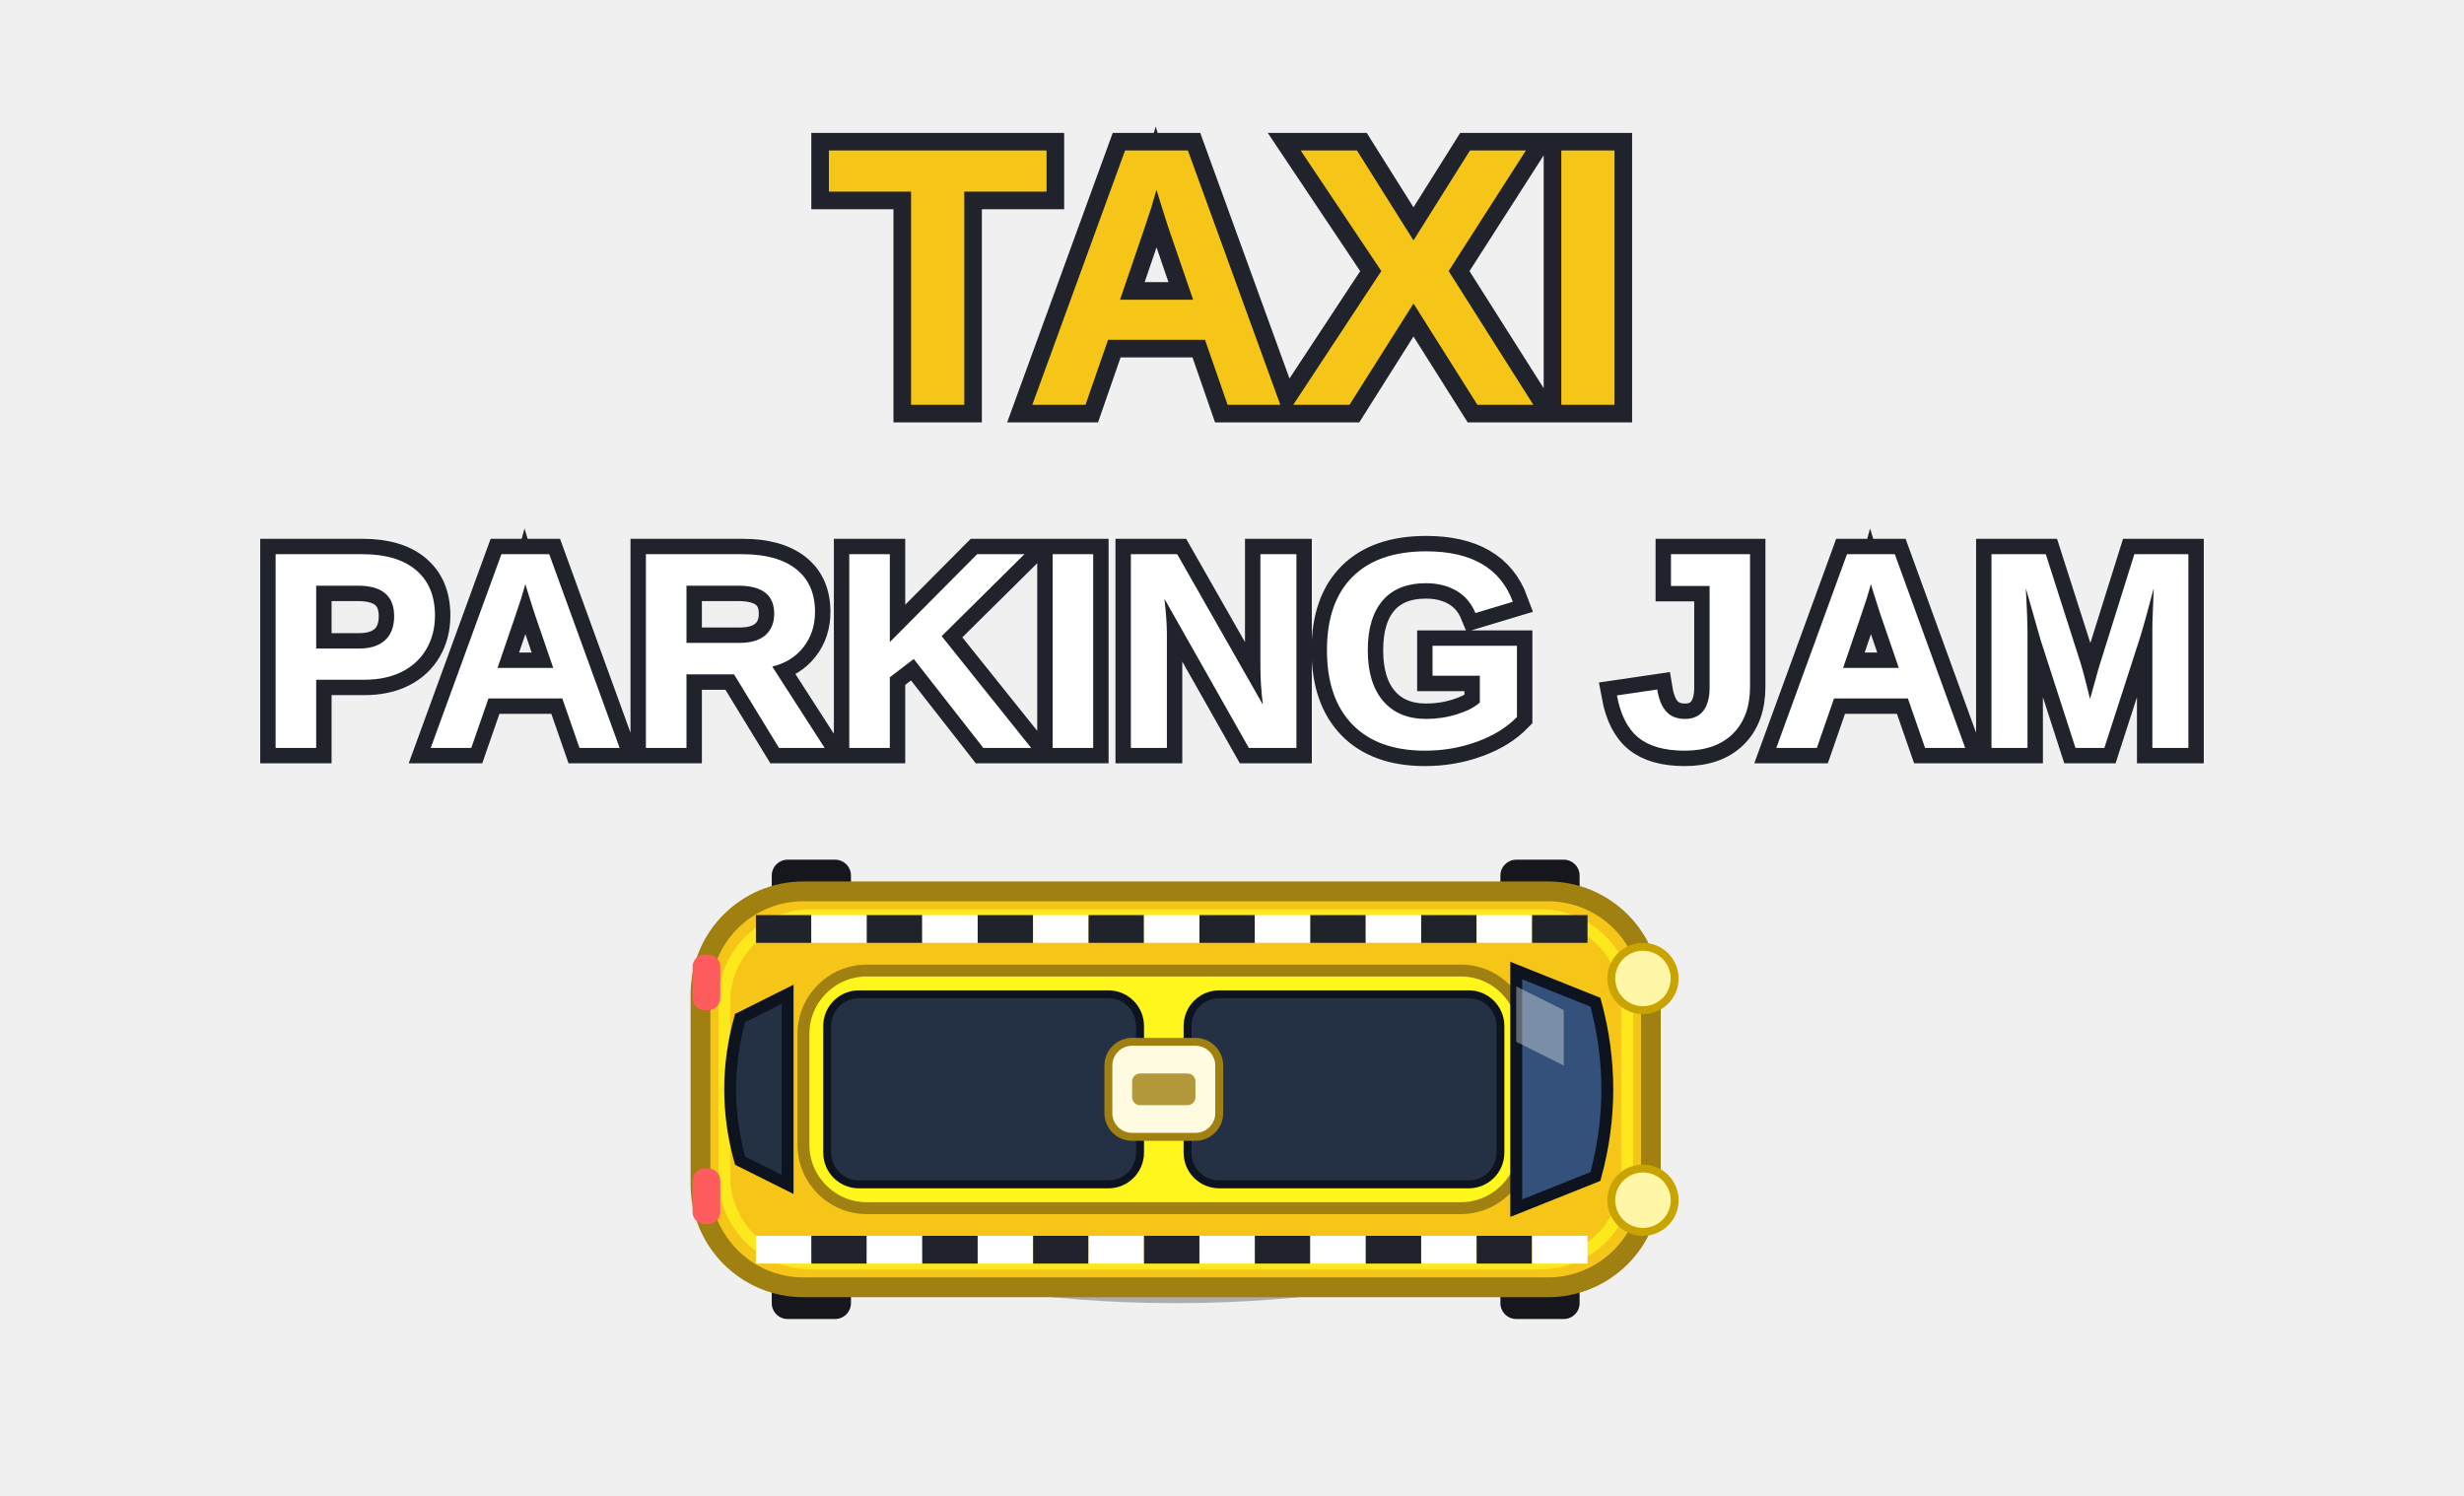
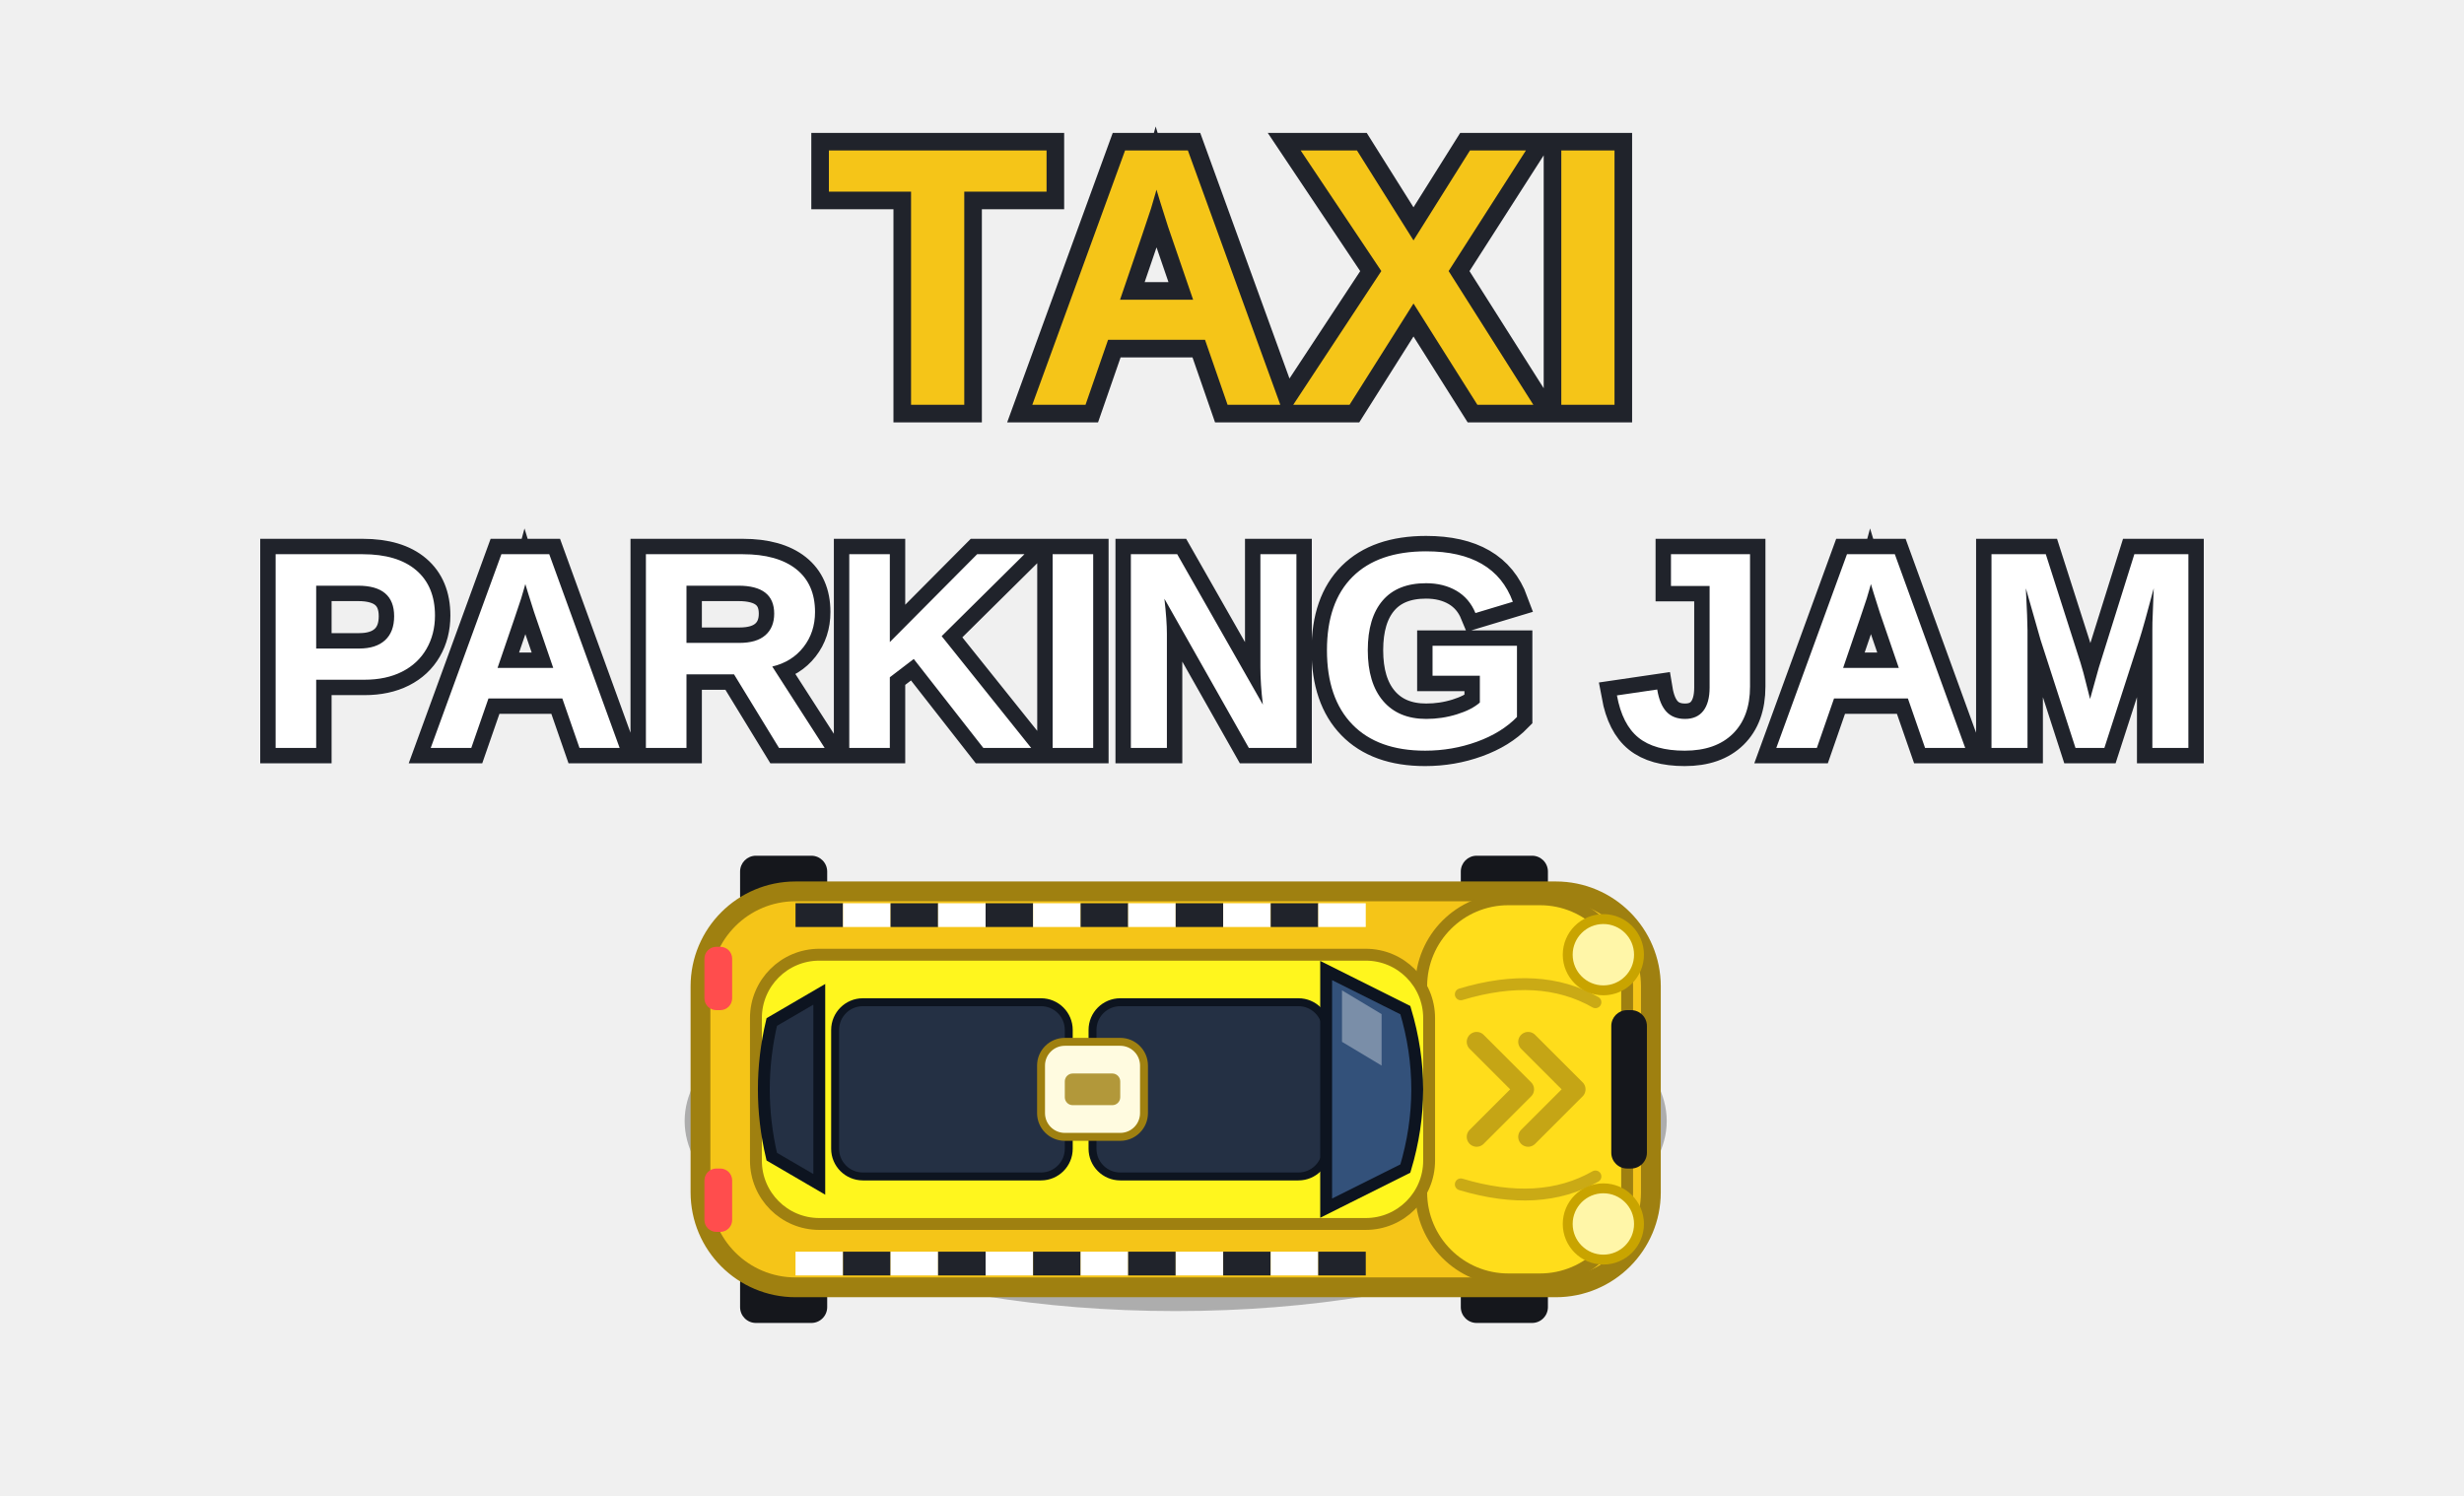
<svg xmlns="http://www.w3.org/2000/svg" width="560" height="340" viewBox="0 0 560 340">
  <text x="280" y="92" text-anchor="middle" font-family="Arial Black, Arial, sans-serif" font-weight="900" font-size="84" fill="#f5c518" stroke="#20232b" stroke-width="8" paint-order="stroke">TAXI</text>
  <text x="280" y="170" text-anchor="middle" font-family="Arial Black, Arial, sans-serif" font-weight="900" font-size="64" fill="#ffffff" stroke="#20232b" stroke-width="7" paint-order="stroke">PARKING JAM</text>
  <g transform="translate(152 190) scale(0.9)">
-     <ellipse cx="128" cy="72" rx="122" ry="46" fill="#000" opacity="0.28" />
-     <rect x="210" y="6" width="20" height="14" rx="4" fill="#15171c" />
-     <rect x="210" y="108" width="20" height="14" rx="4" fill="#15171c" />
-     <rect x="26" y="6" width="20" height="14" rx="4" fill="#15171c" />
-     <rect x="26" y="108" width="20" height="14" rx="4" fill="#15171c" />
-     <rect x="8" y="14" width="240" height="100" rx="26" fill="#f5c518" stroke="#9f8010" stroke-width="5" />
-     <rect x="14" y="20" width="228" height="88" rx="22" fill="none" stroke="#fff61e" stroke-width="3" opacity="0.7" />
-     <rect x="22" y="20" width="14" height="7" fill="#20232b" />
-     <rect x="22" y="101" width="14" height="7" fill="#ffffff" />
-     <rect x="36" y="20" width="14" height="7" fill="#ffffff" />
-     <rect x="36" y="101" width="14" height="7" fill="#20232b" />
-     <rect x="50" y="20" width="14" height="7" fill="#20232b" />
-     <rect x="50" y="101" width="14" height="7" fill="#ffffff" />
-     <rect x="64" y="20" width="14" height="7" fill="#ffffff" />
-     <rect x="64" y="101" width="14" height="7" fill="#20232b" />
-     <rect x="78" y="20" width="14" height="7" fill="#20232b" />
-     <rect x="78" y="101" width="14" height="7" fill="#ffffff" />
-     <rect x="92" y="20" width="14" height="7" fill="#ffffff" />
-     <rect x="92" y="101" width="14" height="7" fill="#20232b" />
-     <rect x="106" y="20" width="14" height="7" fill="#20232b" />
-     <rect x="106" y="101" width="14" height="7" fill="#ffffff" />
-     <rect x="120" y="20" width="14" height="7" fill="#ffffff" />
-     <rect x="120" y="101" width="14" height="7" fill="#20232b" />
-     <rect x="134" y="20" width="14" height="7" fill="#20232b" />
-     <rect x="134" y="101" width="14" height="7" fill="#ffffff" />
-     <rect x="148" y="20" width="14" height="7" fill="#ffffff" />
-     <rect x="148" y="101" width="14" height="7" fill="#20232b" />
-     <rect x="162" y="20" width="14" height="7" fill="#20232b" />
-     <rect x="162" y="101" width="14" height="7" fill="#ffffff" />
-     <rect x="176" y="20" width="14" height="7" fill="#ffffff" />
-     <rect x="176" y="101" width="14" height="7" fill="#20232b" />
-     <rect x="190" y="20" width="14" height="7" fill="#20232b" />
-     <rect x="190" y="101" width="14" height="7" fill="#ffffff" />
-     <rect x="204" y="20" width="14" height="7" fill="#ffffff" />
-     <rect x="204" y="101" width="14" height="7" fill="#20232b" />
-     <rect x="218" y="20" width="14" height="7" fill="#20232b" />
-     <rect x="218" y="101" width="14" height="7" fill="#ffffff" />
-     <rect x="34" y="34" width="182" height="60" rx="16" fill="#fff61e" stroke="#9f8010" stroke-width="3" />
-     <rect x="40" y="40" width="79" height="48" rx="8" fill="#243044" stroke="#0d1420" stroke-width="2" />
-     <rect x="131" y="40" width="79" height="48" rx="8" fill="#243044" stroke="#0d1420" stroke-width="2" />
-     <path d="M214 34 L234 42 Q240 64 234 86 L214 94 Z" fill="#33517a" stroke="#0d1420" stroke-width="3" />
-     <path d="M214 38 L226 44 L226 58 L214 52 Z" fill="#ffffff" opacity="0.35" />
-     <path d="M30 40 L18 46 Q13 64 18 82 L30 88 Z" fill="#243044" stroke="#0d1420" stroke-width="3" />
-     <rect x="111" y="52" width="28" height="24" rx="6" fill="#fffbe0" stroke="#9f8010" stroke-width="2" />
-     <rect x="117" y="60" width="16" height="8" rx="2" fill="#9f8010" opacity="0.8" />
-     <circle cx="246" cy="36" r="8" fill="#fff6a8" stroke="#c9a400" stroke-width="2" />
-     <circle cx="246" cy="92" r="8" fill="#fff6a8" stroke="#c9a400" stroke-width="2" />
-     <rect x="6" y="30" width="7" height="14" rx="3" fill="#ff5d5d" />
-     <rect x="6" y="84" width="7" height="14" rx="3" fill="#ff5d5d" />
+     <ellipse cx="128" cy="72" rx="124" ry="48" fill="#000" opacity="0.28" />
+     <rect x="18" y="5" width="22" height="14" rx="4" fill="#15171c" />
+     <rect x="18" y="109" width="22" height="14" rx="4" fill="#15171c" />
+     <rect x="200" y="5" width="22" height="14" rx="4" fill="#15171c" />
+     <rect x="200" y="109" width="22" height="14" rx="4" fill="#15171c" />
+     <rect x="8" y="14" width="240" height="100" rx="24" fill="#f5c518" stroke="#9f8010" stroke-width="5" />
+     <rect x="190" y="16" width="52" height="96" rx="22" fill="#ffdd1b" stroke="#9f8010" stroke-width="3" />
+     <path d="M200 40 Q220 34 234 42 M200 88 Q220 94 234 86" fill="none" stroke="#9f8010" stroke-width="3" opacity="0.55" stroke-linecap="round" />
+     <path d="M204 52 L216 64 L204 76 M217 52 L229 64 L217 76" fill="none" stroke="#9f8010" stroke-width="5" opacity="0.6" stroke-linecap="round" stroke-linejoin="round" />
+     <rect x="238" y="44" width="9" height="40" rx="4" fill="#15171c" />
+     <circle cx="236" cy="30" r="9" fill="#fff6a8" stroke="#c9a400" stroke-width="2.5" />
+     <circle cx="236" cy="98" r="9" fill="#fff6a8" stroke="#c9a400" stroke-width="2.5" />
+     <rect x="32" y="17" width="12" height="6" fill="#20232b" />
+     <rect x="32" y="105" width="12" height="6" fill="#ffffff" />
+     <rect x="44" y="17" width="12" height="6" fill="#ffffff" />
+     <rect x="44" y="105" width="12" height="6" fill="#20232b" />
+     <rect x="56" y="17" width="12" height="6" fill="#20232b" />
+     <rect x="56" y="105" width="12" height="6" fill="#ffffff" />
+     <rect x="68" y="17" width="12" height="6" fill="#ffffff" />
+     <rect x="68" y="105" width="12" height="6" fill="#20232b" />
+     <rect x="80" y="17" width="12" height="6" fill="#20232b" />
+     <rect x="80" y="105" width="12" height="6" fill="#ffffff" />
+     <rect x="92" y="17" width="12" height="6" fill="#ffffff" />
+     <rect x="92" y="105" width="12" height="6" fill="#20232b" />
+     <rect x="104" y="17" width="12" height="6" fill="#20232b" />
+     <rect x="104" y="105" width="12" height="6" fill="#ffffff" />
+     <rect x="116" y="17" width="12" height="6" fill="#ffffff" />
+     <rect x="116" y="105" width="12" height="6" fill="#20232b" />
+     <rect x="128" y="17" width="12" height="6" fill="#20232b" />
+     <rect x="128" y="105" width="12" height="6" fill="#ffffff" />
+     <rect x="140" y="17" width="12" height="6" fill="#ffffff" />
+     <rect x="140" y="105" width="12" height="6" fill="#20232b" />
+     <rect x="152" y="17" width="12" height="6" fill="#20232b" />
+     <rect x="152" y="105" width="12" height="6" fill="#ffffff" />
+     <rect x="164" y="17" width="12" height="6" fill="#ffffff" />
+     <rect x="164" y="105" width="12" height="6" fill="#20232b" />
+     <rect x="22" y="30" width="170" height="68" rx="16" fill="#fff61e" stroke="#9f8010" stroke-width="3" />
+     <rect x="42" y="42" width="59" height="44" rx="7" fill="#243044" stroke="#0d1420" stroke-width="2" />
+     <rect x="107" y="42" width="59" height="44" rx="7" fill="#243044" stroke="#0d1420" stroke-width="2" />
+     <path d="M166 34 L186 44 Q192 64 186 84 L166 94 Z" fill="#33517a" stroke="#0d1420" stroke-width="3" />
+     <path d="M170 39 L180 45 L180 58 L170 52 Z" fill="#ffffff" opacity="0.35" />
+     <path d="M38 40 L26 47 Q22 64 26 81 L38 88 Z" fill="#243044" stroke="#0d1420" stroke-width="3" />
+     <rect x="94" y="52" width="26" height="24" rx="6" fill="#fffbe0" stroke="#9f8010" stroke-width="2" />
+     <rect x="100" y="60" width="14" height="8" rx="2" fill="#9f8010" opacity="0.8" />
+     <rect x="9" y="28" width="7" height="16" rx="3" fill="#ff4d4d" />
+     <rect x="9" y="84" width="7" height="16" rx="3" fill="#ff4d4d" />
  </g>
</svg>
